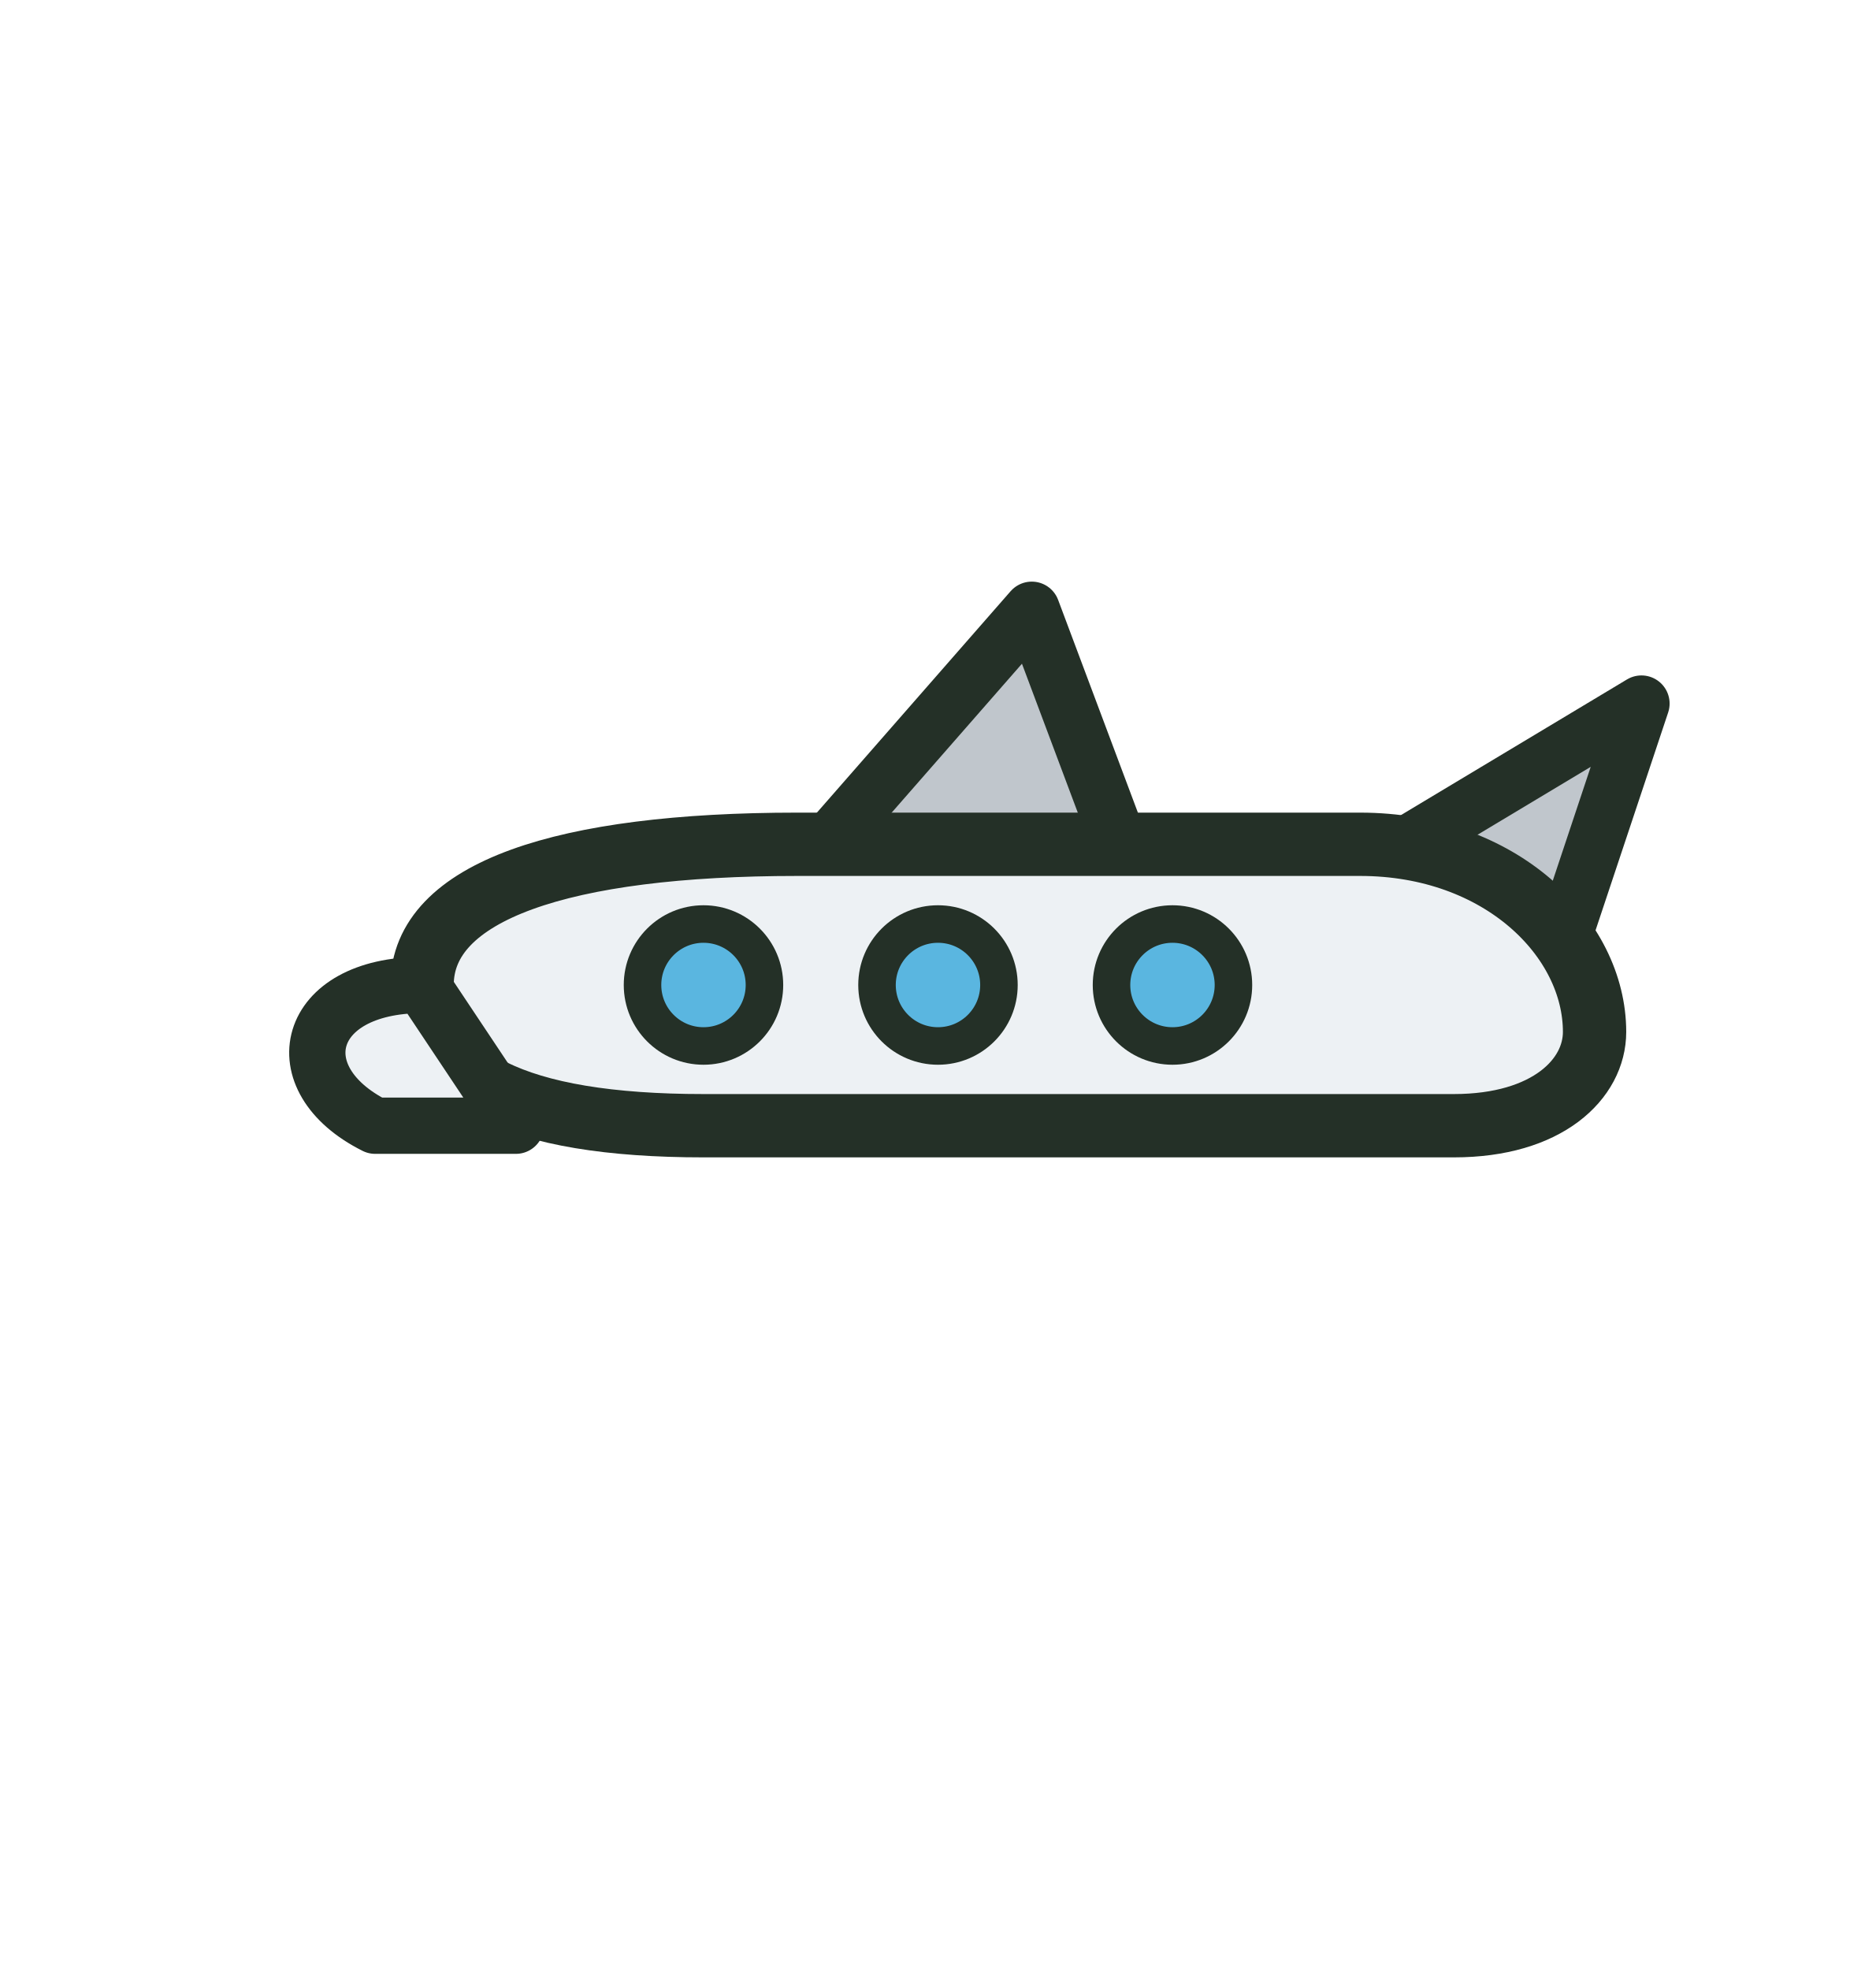
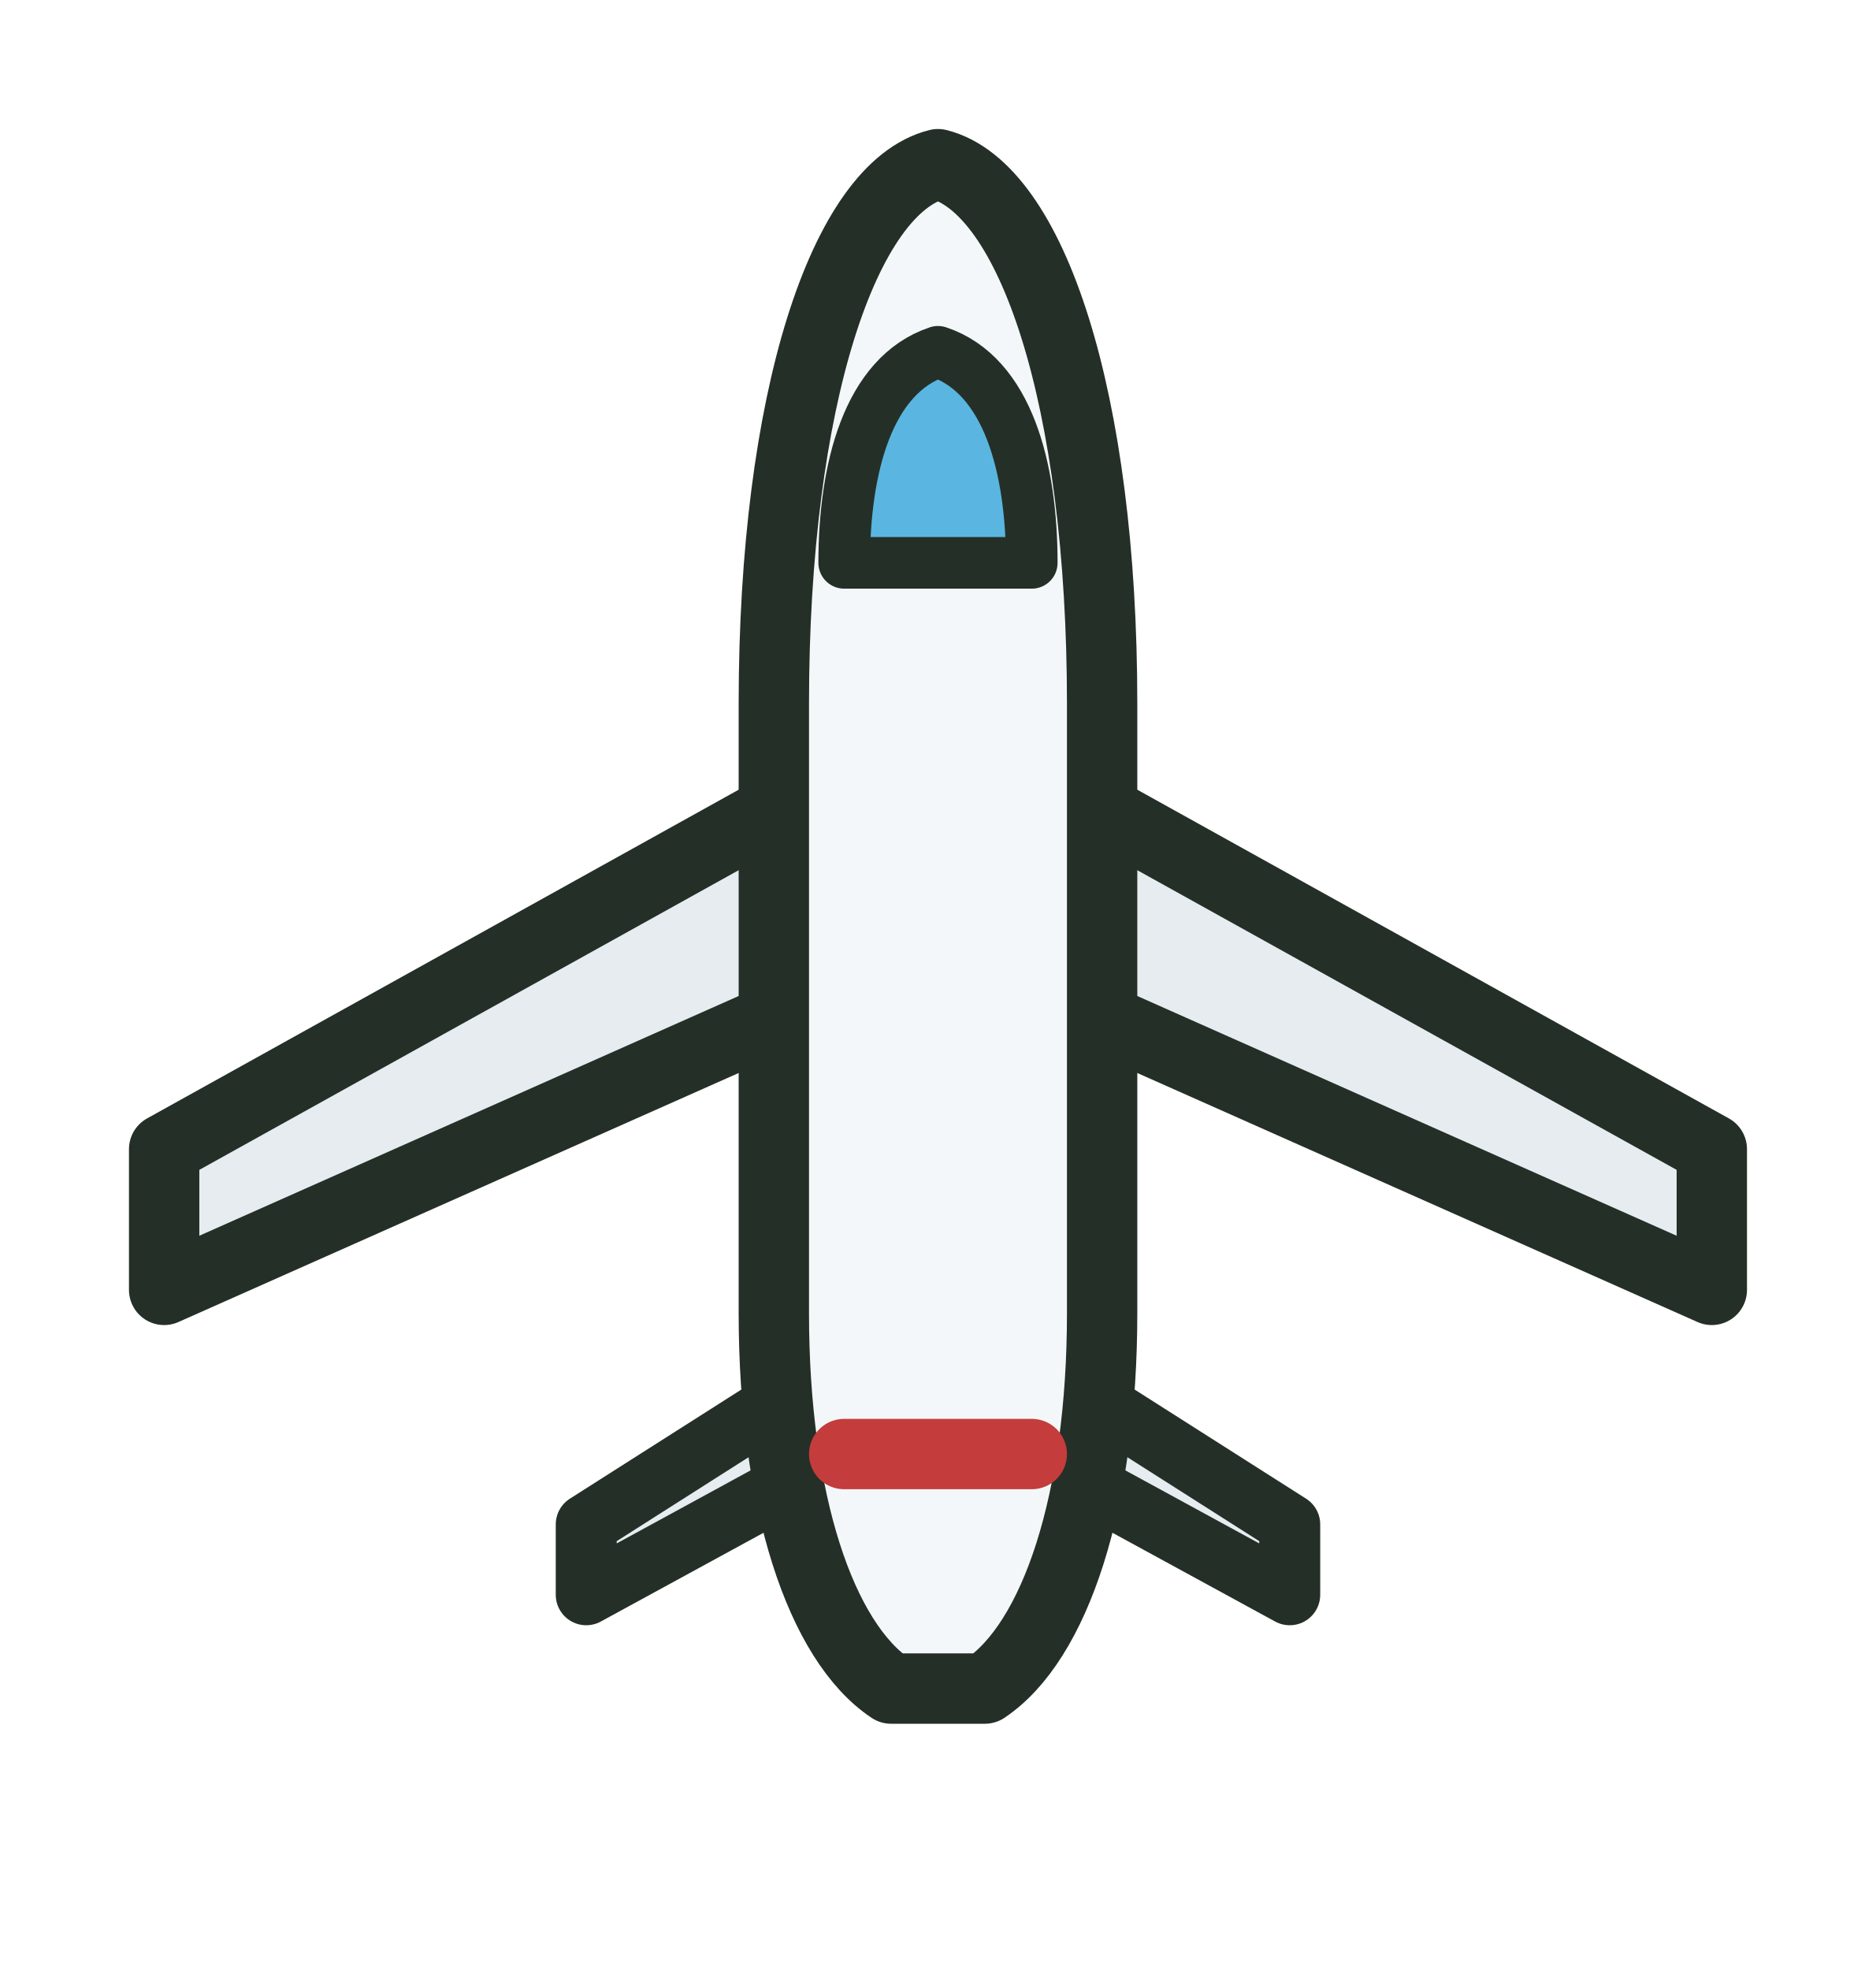
<svg xmlns="http://www.w3.org/2000/svg" viewBox="0 0 80 84">
-   <path d="M60,36 L70,30 L66,42 Z" fill="#C0C6CC" stroke="#243027" stroke-width="2.4" stroke-linejoin="round" />
-   <path d="M30,42 L44,26 L50,42 Z" fill="#C0C6CC" stroke="#243027" stroke-width="2.4" stroke-linejoin="round" />
-   <path d="M18,42 C18,38 24,36 34,36 L58,36 C64,36 68,40 68,44 C68,46 66,48 62,48 L30,48 C22,48 18,46 18,42 Z" fill="#EDF1F4" stroke="#243027" stroke-width="2.7" stroke-linejoin="round" />
-   <path d="M18,42 C13,42 12,46 16,48 L22,48 Z" fill="#EDF1F4" stroke="#243027" stroke-width="2.4" stroke-linejoin="round" />
-   <circle cx="30" cy="42" r="2.6" fill="#5AB6E0" stroke="#243027" stroke-width="1.6" />
-   <circle cx="40" cy="42" r="2.6" fill="#5AB6E0" stroke="#243027" stroke-width="1.6" />
-   <circle cx="50" cy="42" r="2.6" fill="#5AB6E0" stroke="#243027" stroke-width="1.6" />
+   <path d="M34,34 L7,49 L7,55 L34,43 Z" fill="#E6ECF0" stroke="#243027" stroke-width="3" stroke-linejoin="round" />
+   <path d="M46,34 L73,49 L73,55 L46,43 Z" fill="#E6ECF0" stroke="#243027" stroke-width="3" stroke-linejoin="round" />
+   <path d="M36,58 L25,65 L25,68 L36,62 Z" fill="#E6ECF0" stroke="#243027" stroke-width="2.6" stroke-linejoin="round" />
+   <path d="M44,58 L55,65 L55,68 L44,62 Z" fill="#E6ECF0" stroke="#243027" stroke-width="2.6" stroke-linejoin="round" />
+   <path d="M40,7 C44,8 47,17 47,30 L47,56 C47,64 45,70 42,72 L38,72 C35,70 33,64 33,56 L33,30 C33,17 36,8 40,7 Z" fill="#F4F7F9" stroke="#243027" stroke-width="3" stroke-linejoin="round" />
+   <path d="M40,15 C43,16 44,20 44,24 L36,24 C36,20 37,16 40,15 Z" fill="#5AB6E0" stroke="#243027" stroke-width="2.2" stroke-linejoin="round" />
+   <path d="M36,62 L44,62" stroke="#C43C3C" stroke-width="3" stroke-linecap="round" />
</svg>
